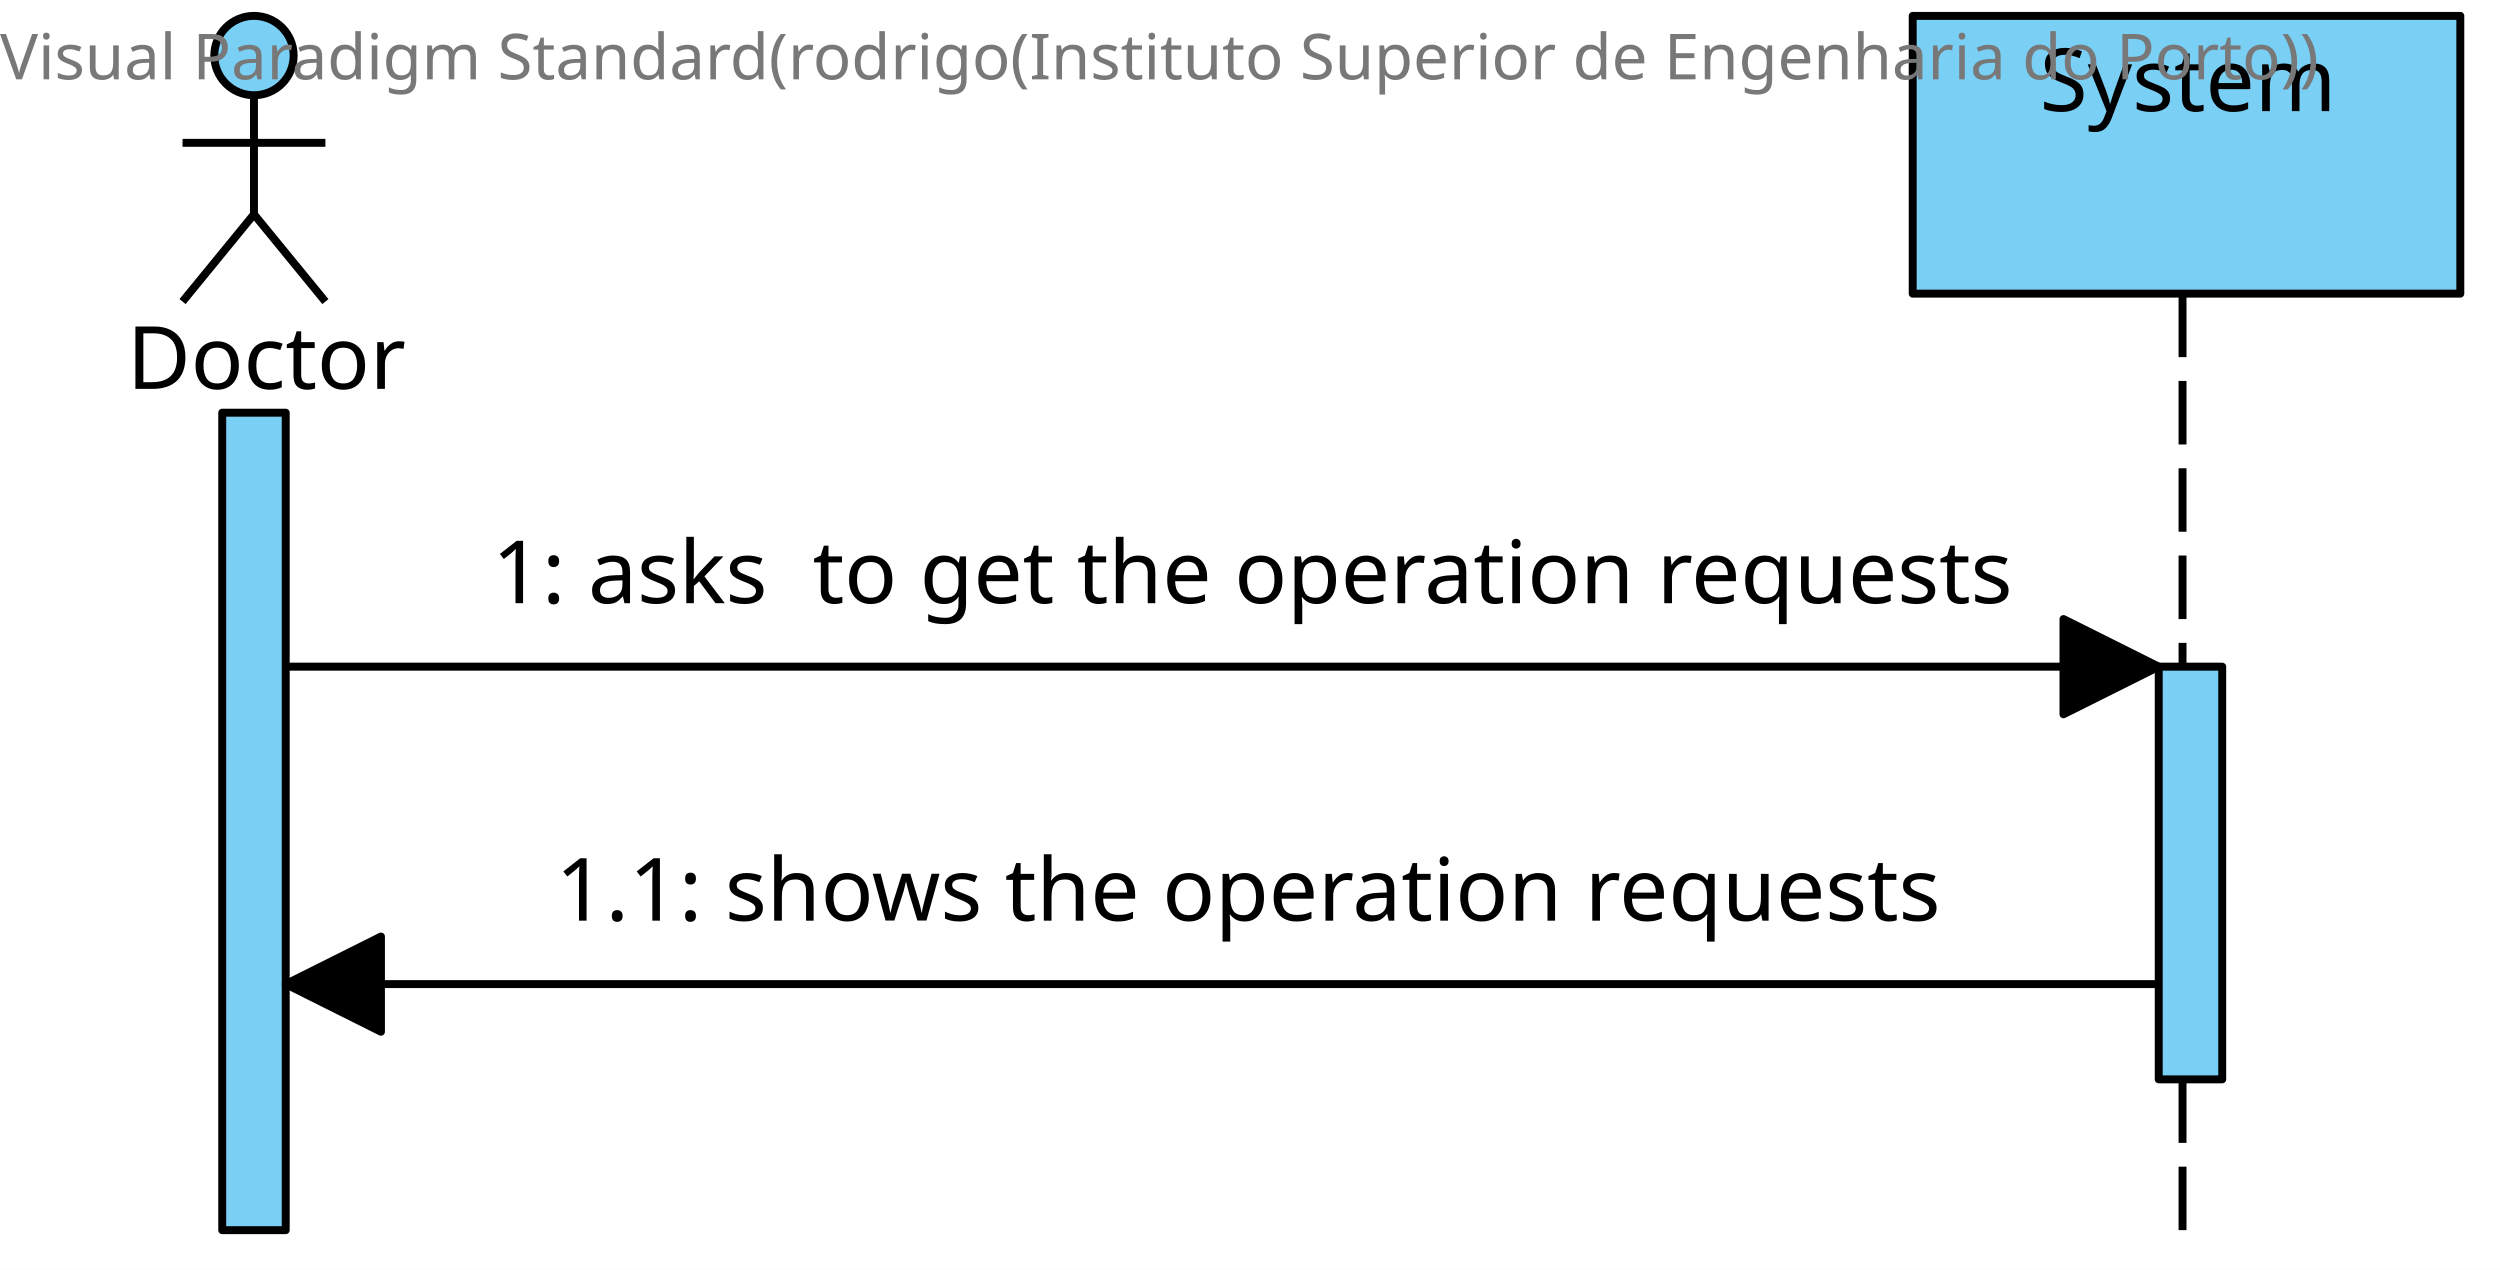
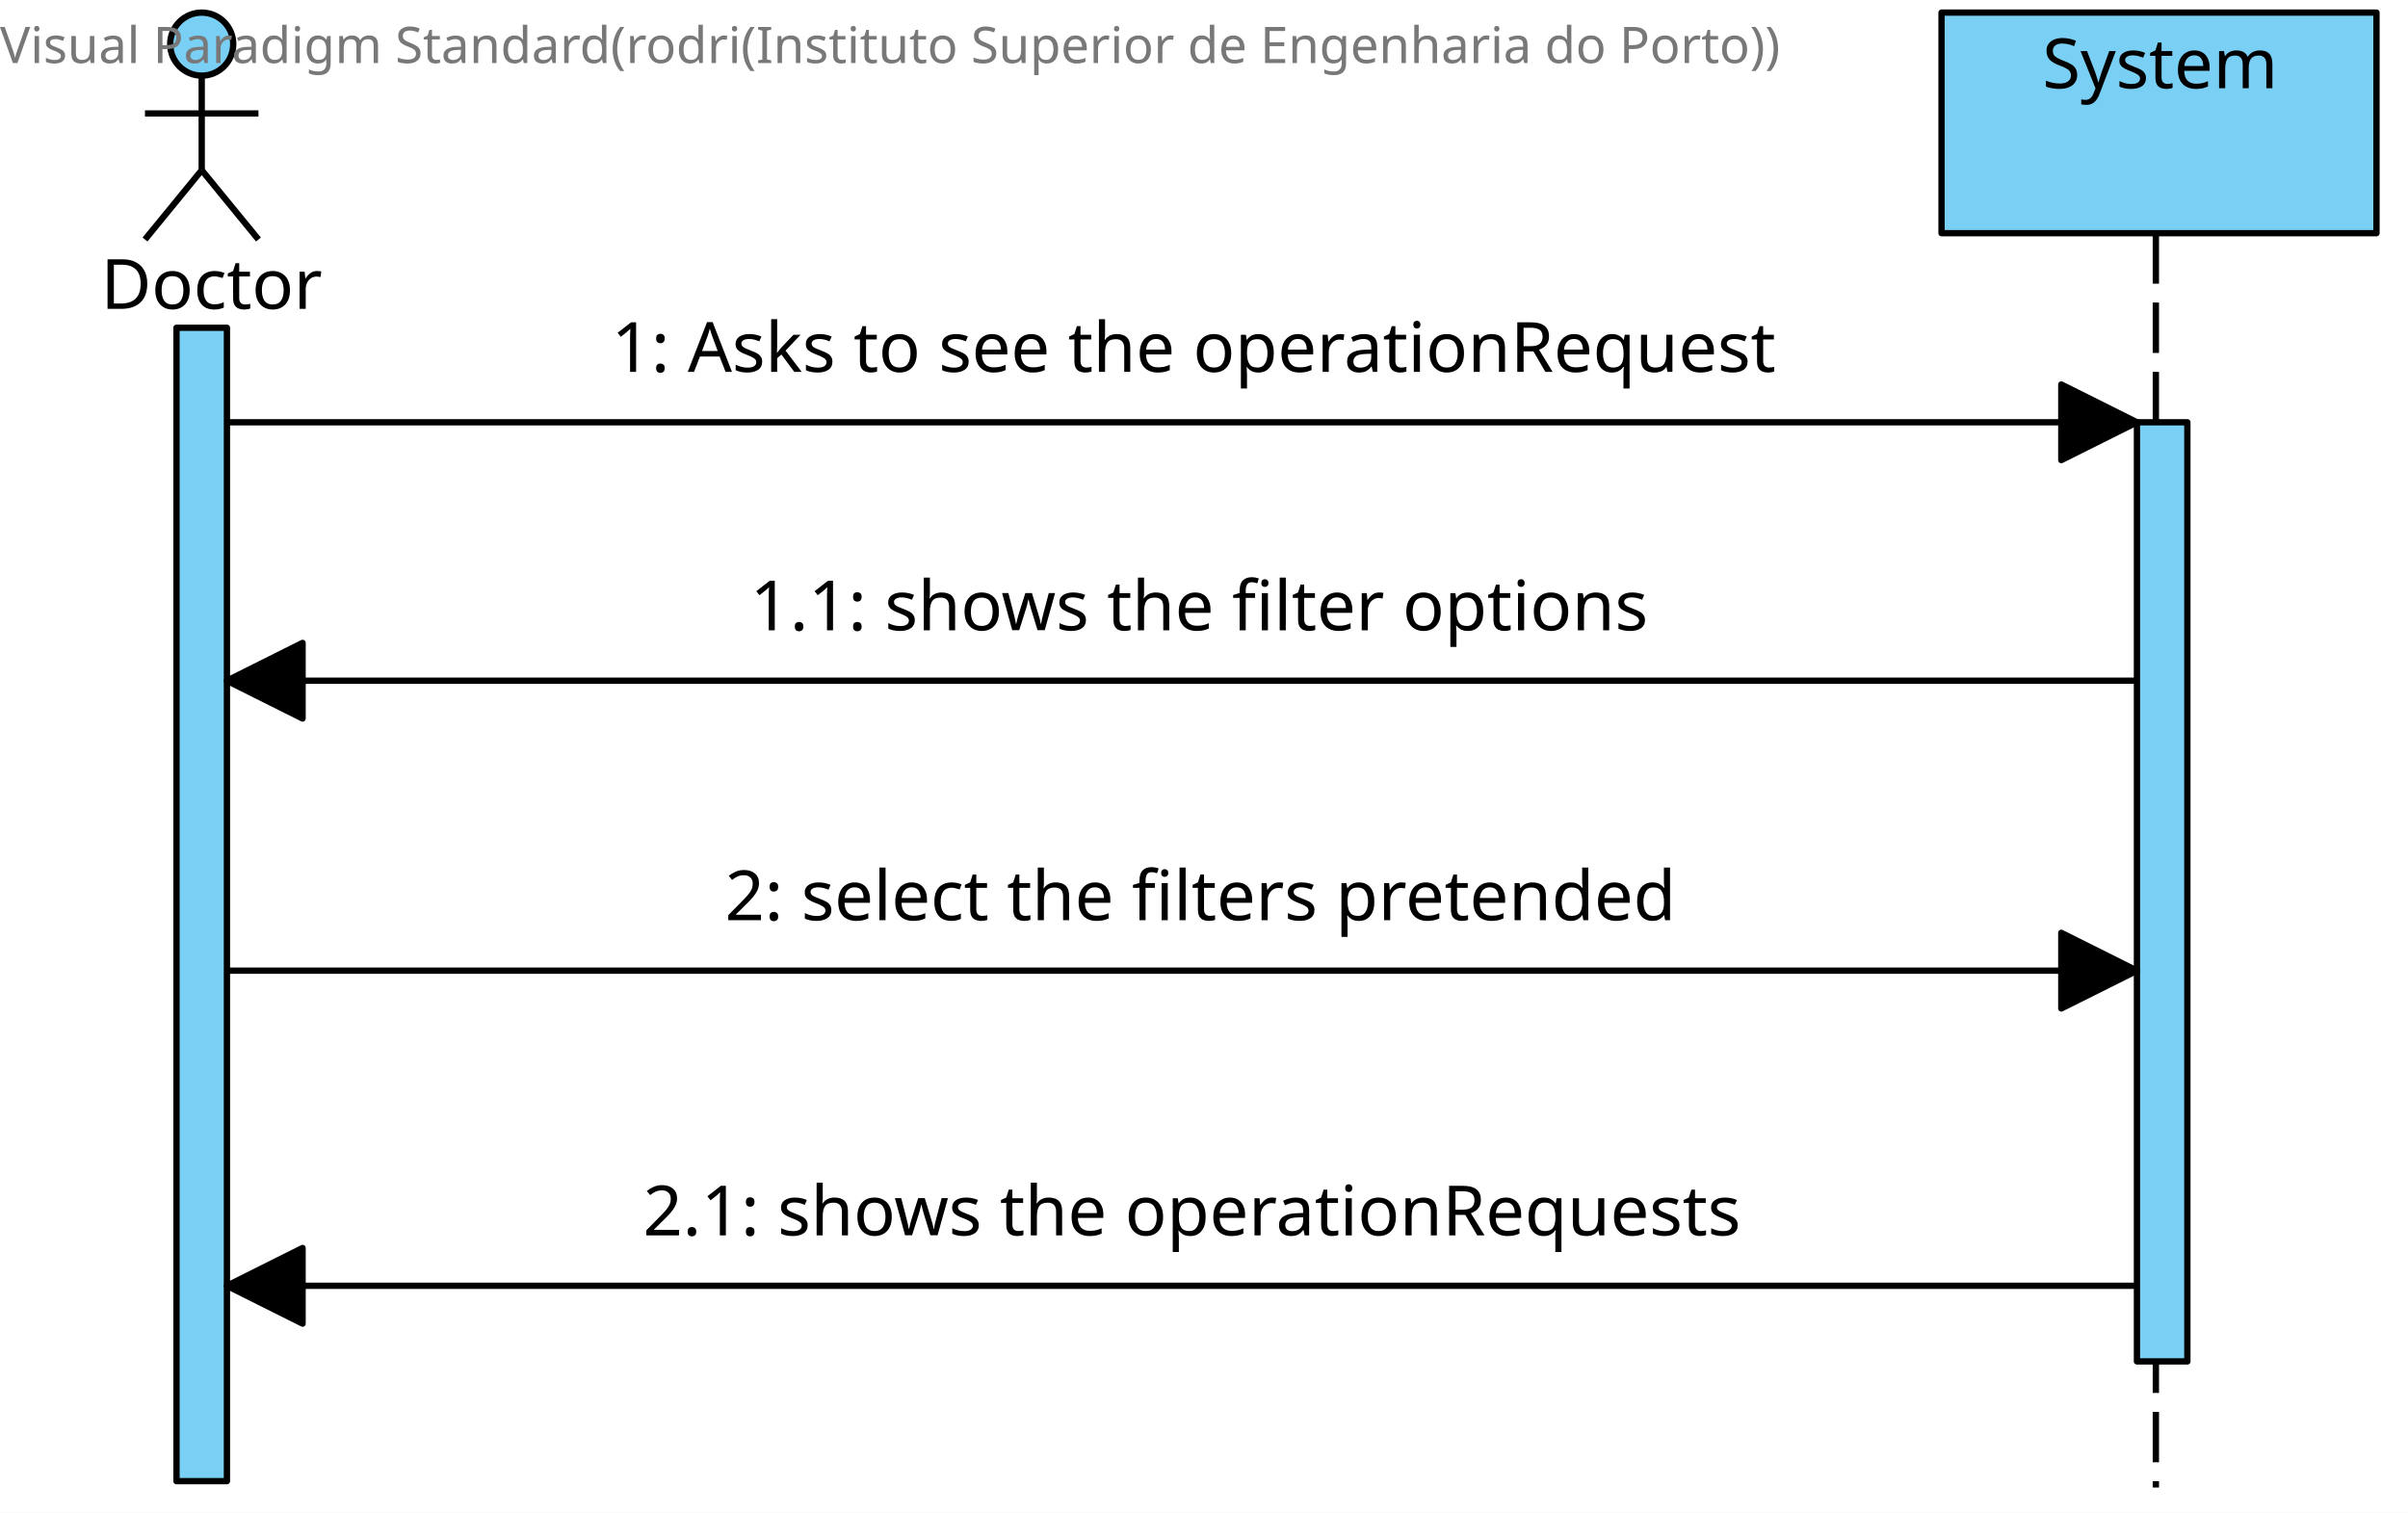
- <svg xmlns="http://www.w3.org/2000/svg" fill-opacity="0" color-rendering="auto" color-interpolation="auto" text-rendering="auto" stroke="rgb(0,0,0)" stroke-linecap="square" width="315" stroke-miterlimit="10" shape-rendering="auto" stroke-opacity="0" fill="rgb(0,0,0)" stroke-dasharray="none" font-weight="normal" stroke-width="1" height="160" font-family="'Dialog'" font-style="normal" stroke-linejoin="miter" font-size="12px" stroke-dashoffset="0" image-rendering="auto">
+ <svg xmlns="http://www.w3.org/2000/svg" fill-opacity="0" color-rendering="auto" color-interpolation="auto" text-rendering="auto" stroke="rgb(0,0,0)" stroke-linecap="square" width="382" stroke-miterlimit="10" shape-rendering="auto" stroke-opacity="0" fill="rgb(0,0,0)" stroke-dasharray="none" font-weight="normal" stroke-width="1" height="240" font-family="'Dialog'" font-style="normal" stroke-linejoin="miter" font-size="12px" stroke-dashoffset="0" image-rendering="auto">
  <defs id="genericDefs" />
  <g>
    <defs id="defs1">
      <clipPath clipPathUnits="userSpaceOnUse" id="clipPath1">
-         <path d="M-7 -7 L71 -7 L71 165 L-7 165 L-7 -7 Z" />
+         <path d="M-7 -7 L71 -7 L71 245 L-7 245 L-7 -7 Z" />
      </clipPath>
      <clipPath clipPathUnits="userSpaceOnUse" id="clipPath2">
-         <path d="M-7 -7 L81 -7 L81 165 L-7 165 L-7 -7 Z" />
+         <path d="M-7 -7 L81 -7 L81 245 L-7 245 L-7 -7 Z" />
      </clipPath>
      <clipPath clipPathUnits="userSpaceOnUse" id="clipPath3">
-         <path d="M-7 -7 L19 -7 L19 63 L-7 63 L-7 -7 Z" />
+         <path d="M-7 -7 L19 -7 L19 160 L-7 160 L-7 -7 Z" />
      </clipPath>
      <clipPath clipPathUnits="userSpaceOnUse" id="clipPath4">
+         <path d="M-70 -15 L140 -15 L140 30 L-70 30 L-70 -15 Z" />
+       </clipPath>
+       <clipPath clipPathUnits="userSpaceOnUse" id="clipPath5">
        <path d="M-53 -15 L106 -15 L106 30 L-53 30 L-53 -15 Z" />
      </clipPath>
-       <clipPath clipPathUnits="userSpaceOnUse" id="clipPath5">
-         <path d="M-70 -15 L140 -15 L140 30 L-70 30 L-70 -15 Z" />
-       </clipPath>
      <clipPath clipPathUnits="userSpaceOnUse" id="clipPath6">
-         <path d="M0 0 L340 0 L340 104 L0 104 L0 0 Z" />
+         <path d="M0 0 L407 0 L407 104 L0 104 L0 0 Z" />
      </clipPath>
      <clipPath clipPathUnits="userSpaceOnUse" id="clipPath7">
-         <path d="M73 3 L73 18 L20 18 L20 3 ZM269 30 L269 45 L67 45 L67 30 ZM261 70 L261 85 L75 85 L75 70 ZM0 0 L0 104 L340 104 L340 0 Z" />
+         <path d="M73 20 L73 35 L20 35 L20 20 ZM300 30 L300 45 L102 45 L102 30 ZM278 71 L278 86 L124 86 L124 71 ZM0 0 L0 104 L407 104 L407 0 Z" />
      </clipPath>
      <clipPath clipPathUnits="userSpaceOnUse" id="clipPath8">
-         <path d="M261 30 L261 45 L75 45 L75 30 ZM0 0 L0 104 L340 104 L340 0 L269 0 L269 5 L67 5 L67 0 Z" />
+         <path d="M278 30 L278 45 L124 45 L124 30 ZM282 76 L282 91 L120 91 L120 76 ZM0 0 L0 104 L407 104 L407 0 L300 0 L300 4 L102 4 L102 0 Z" />
      </clipPath>
      <clipPath clipPathUnits="userSpaceOnUse" id="clipPath9">
-         <path d="M-186 -15 L372 -15 L372 30 L-186 30 L-186 -15 Z" />
+         <path d="M282 30 L282 45 L120 45 L120 30 ZM294 80 L294 95 L107 95 L107 80 ZM0 0 L0 104 L407 104 L407 0 Z" />
      </clipPath>
      <clipPath clipPathUnits="userSpaceOnUse" id="clipPath10">
-         <path d="M-202 -15 L404 -15 L404 30 L-202 30 L-202 -15 Z" />
+         <path d="M294 30 L294 45 L107 45 L107 30 ZM0 0 L0 104 L407 104 L407 0 Z" />
+       </clipPath>
+       <clipPath clipPathUnits="userSpaceOnUse" id="clipPath11">
+         <path d="M-187 -15 L374 -15 L374 30 L-187 30 L-187 -15 Z" />
+       </clipPath>
+       <clipPath clipPathUnits="userSpaceOnUse" id="clipPath12">
+         <path d="M-162 -15 L324 -15 L324 30 L-162 30 L-162 -15 Z" />
+       </clipPath>
+       <clipPath clipPathUnits="userSpaceOnUse" id="clipPath13">
+         <path d="M-154 -15 L308 -15 L308 30 L-154 30 L-154 -15 Z" />
+       </clipPath>
+       <clipPath clipPathUnits="userSpaceOnUse" id="clipPath14">
+         <path d="M-198 -15 L396 -15 L396 30 L-198 30 L-198 -15 Z" />
      </clipPath>
    </defs>
    <g fill="white" text-rendering="geometricPrecision" fill-opacity="1" stroke-opacity="1" stroke="white">
-       <rect x="0" width="315" height="160" y="0" stroke="none" />
+       <rect x="0" width="382" height="240" y="0" stroke="none" />
    </g>
    <g font-size="11px" transform="translate(2,2)" fill-opacity="1" fill="rgb(122,207,245)" text-rendering="geometricPrecision" image-rendering="optimizeQuality" font-family="sans-serif" stroke="rgb(122,207,245)" stroke-opacity="1">
      <circle r="5" clip-path="url(#clipPath1)" cx="30" cy="5" stroke="none" />
-       <rect x="26" width="8" height="103" y="50" clip-path="url(#clipPath1)" stroke="none" />
+       <rect x="26" width="8" height="183" y="50" clip-path="url(#clipPath1)" stroke="none" />
    </g>
    <g stroke-linecap="butt" font-size="11px" transform="translate(2,2)" fill-opacity="1" fill="black" text-rendering="geometricPrecision" image-rendering="optimizeQuality" font-family="sans-serif" stroke-linejoin="round" stroke="black" stroke-opacity="1" stroke-miterlimit="0">
      <circle fill="none" r="5" clip-path="url(#clipPath1)" cx="30" cy="5" />
-       <rect fill="none" x="26" width="8" height="103" y="50" clip-path="url(#clipPath1)" />
+       <rect fill="none" x="26" width="8" height="183" y="50" clip-path="url(#clipPath1)" />
      <line y2="25" fill="none" x1="30" clip-path="url(#clipPath1)" x2="30" y1="10" />
      <line y2="36" fill="none" x1="30" clip-path="url(#clipPath1)" x2="21" y1="25" />
      <line y2="36" fill="none" x1="30" clip-path="url(#clipPath1)" x2="39" y1="25" />
      <line y2="16" fill="none" x1="21" clip-path="url(#clipPath1)" x2="39" y1="16" />
    </g>
-     <g font-size="11px" transform="translate(241,2)" fill-opacity="1" fill="rgb(122,207,245)" text-rendering="geometricPrecision" image-rendering="optimizeQuality" font-family="sans-serif" stroke="rgb(122,207,245)" stroke-opacity="1">
+     <g font-size="11px" transform="translate(308,2)" fill-opacity="1" fill="rgb(122,207,245)" text-rendering="geometricPrecision" image-rendering="optimizeQuality" font-family="sans-serif" stroke="rgb(122,207,245)" stroke-opacity="1">
      <rect x="0" width="69" height="35" y="0" clip-path="url(#clipPath2)" stroke="none" />
    </g>
-     <g stroke-linecap="butt" font-size="11px" transform="translate(241,2)" fill-opacity="1" fill="black" text-rendering="geometricPrecision" image-rendering="optimizeQuality" font-family="sans-serif" stroke-linejoin="round" stroke="black" stroke-opacity="1" stroke-miterlimit="0">
+     <g stroke-linecap="butt" font-size="11px" transform="translate(308,2)" fill-opacity="1" fill="black" text-rendering="geometricPrecision" image-rendering="optimizeQuality" font-family="sans-serif" stroke-linejoin="round" stroke="black" stroke-opacity="1" stroke-miterlimit="0">
      <rect fill="none" x="0" width="69" height="35" y="0" clip-path="url(#clipPath2)" />
-       <line clip-path="url(#clipPath2)" fill="none" x1="34" x2="34" y1="35" y2="154" stroke-linejoin="bevel" stroke-dasharray="8,3" />
+       <line clip-path="url(#clipPath2)" fill="none" x1="34" x2="34" y1="35" y2="234" stroke-linejoin="bevel" stroke-dasharray="8,3" />
    </g>
-     <g font-size="11px" transform="translate(272,84)" fill-opacity="1" fill="rgb(122,207,245)" text-rendering="geometricPrecision" image-rendering="optimizeQuality" font-family="sans-serif" stroke="rgb(122,207,245)" stroke-opacity="1">
-       <rect x="0" width="8" height="52" y="0" clip-path="url(#clipPath3)" stroke="none" />
+     <g font-size="11px" transform="translate(339,67)" fill-opacity="1" fill="rgb(122,207,245)" text-rendering="geometricPrecision" image-rendering="optimizeQuality" font-family="sans-serif" stroke="rgb(122,207,245)" stroke-opacity="1">
+       <rect x="0" width="8" height="149" y="0" clip-path="url(#clipPath3)" stroke="none" />
    </g>
-     <g stroke-linecap="butt" font-size="11px" transform="translate(272,84)" fill-opacity="1" fill="black" text-rendering="geometricPrecision" image-rendering="optimizeQuality" font-family="sans-serif" stroke-linejoin="round" stroke="black" stroke-opacity="1" stroke-miterlimit="0">
-       <rect fill="none" x="0" width="8" height="52" y="0" clip-path="url(#clipPath3)" />
+     <g stroke-linecap="butt" font-size="11px" transform="translate(339,67)" fill-opacity="1" fill="black" text-rendering="geometricPrecision" image-rendering="optimizeQuality" font-family="sans-serif" stroke-linejoin="round" stroke="black" stroke-opacity="1" stroke-miterlimit="0">
+       <rect fill="none" x="0" width="8" height="149" y="0" clip-path="url(#clipPath3)" />
+     </g>
+     <g font-size="11px" transform="translate(308,2)" fill-opacity="1" fill="black" text-rendering="geometricPrecision" image-rendering="optimizeQuality" font-family="sans-serif" stroke="black" stroke-opacity="1">
+       <text x="16" xml:space="preserve" y="12" clip-path="url(#clipPath4)" stroke="none">System</text>
    </g>
    <g font-size="11px" transform="translate(6,37)" fill-opacity="1" fill="black" text-rendering="geometricPrecision" image-rendering="optimizeQuality" font-family="sans-serif" stroke="black" stroke-opacity="1">
-       <text x="10" xml:space="preserve" y="12" clip-path="url(#clipPath4)" stroke="none">Doctor</text>
+       <text x="10" xml:space="preserve" y="12" clip-path="url(#clipPath5)" stroke="none">Doctor</text>
    </g>
-     <g font-size="11px" transform="translate(241,2)" fill-opacity="1" fill="black" text-rendering="geometricPrecision" image-rendering="optimizeQuality" font-family="sans-serif" stroke="black" stroke-opacity="1">
-       <text x="16" xml:space="preserve" y="12" clip-path="url(#clipPath5)" stroke="none">System</text>
+     <g stroke-linecap="butt" font-size="11px" transform="translate(-14,17)" fill-opacity="1" fill="black" text-rendering="geometricPrecision" image-rendering="optimizeQuality" font-family="sans-serif" stroke-linejoin="round" stroke="black" stroke-opacity="1">
+       <line y2="50" fill="none" x1="50" clip-path="url(#clipPath7)" x2="353" y1="50" />
+       <polygon points=" 353 50 341 44 341 56" clip-path="url(#clipPath7)" stroke="none" />
+       <polygon fill="none" points=" 353 50 341 44 341 56" clip-path="url(#clipPath7)" />
    </g>
-     <g stroke-linecap="butt" font-size="11px" transform="translate(-14,34)" fill-opacity="1" fill="black" text-rendering="geometricPrecision" image-rendering="optimizeQuality" font-family="sans-serif" stroke-linejoin="round" stroke="black" stroke-opacity="1">
-       <line y2="50" fill="none" x1="50" clip-path="url(#clipPath7)" x2="286" y1="50" />
-       <polygon points=" 286 50 274 44 274 56" clip-path="url(#clipPath7)" stroke="none" />
-       <polygon fill="none" points=" 286 50 274 44 274 56" clip-path="url(#clipPath7)" />
-     </g>
-     <g stroke-linecap="butt" font-size="11px" transform="translate(-14,74)" fill-opacity="1" fill="black" text-rendering="geometricPrecision" image-rendering="optimizeQuality" font-family="sans-serif" stroke-linejoin="round" stroke="black" stroke-opacity="1">
-       <line y2="50" fill="none" x1="286" clip-path="url(#clipPath8)" x2="50" y1="50" />
+     <g stroke-linecap="butt" font-size="11px" transform="translate(-14,58)" fill-opacity="1" fill="black" text-rendering="geometricPrecision" image-rendering="optimizeQuality" font-family="sans-serif" stroke-linejoin="round" stroke="black" stroke-opacity="1">
+       <line y2="50" fill="none" x1="353" clip-path="url(#clipPath8)" x2="50" y1="50" />
      <polygon points=" 50 50 62 56 62 44" clip-path="url(#clipPath8)" stroke="none" />
      <polygon fill="none" points=" 50 50 62 56 62 44" clip-path="url(#clipPath8)" />
    </g>
-     <g font-size="11px" transform="translate(61,104)" fill-opacity="1" fill="white" text-rendering="geometricPrecision" image-rendering="optimizeQuality" font-family="sans-serif" stroke="white" stroke-opacity="1">
-       <rect x="0" width="186" height="15" y="0" clip-path="url(#clipPath9)" stroke="none" />
-       <text fill="black" x="9" xml:space="preserve" y="12" clip-path="url(#clipPath9)" stroke="none">1.1: shows the operation requests</text>
+     <g stroke-linecap="butt" font-size="11px" transform="translate(-14,104)" fill-opacity="1" fill="black" text-rendering="geometricPrecision" image-rendering="optimizeQuality" font-family="sans-serif" stroke-linejoin="round" stroke="black" stroke-opacity="1">
+       <line y2="50" fill="none" x1="50" clip-path="url(#clipPath9)" x2="353" y1="50" />
+       <polygon points=" 353 50 341 44 341 56" clip-path="url(#clipPath9)" stroke="none" />
+       <polygon fill="none" points=" 353 50 341 44 341 56" clip-path="url(#clipPath9)" />
    </g>
-     <g font-size="11px" transform="translate(53,64)" fill-opacity="1" fill="white" text-rendering="geometricPrecision" image-rendering="optimizeQuality" font-family="sans-serif" stroke="white" stroke-opacity="1">
-       <rect x="0" width="202" height="15" y="0" clip-path="url(#clipPath10)" stroke="none" />
-       <text fill="black" x="9" xml:space="preserve" y="12" clip-path="url(#clipPath10)" stroke="none">1: asks  to get the operation requests</text>
+     <g stroke-linecap="butt" font-size="11px" transform="translate(-14,154)" fill-opacity="1" fill="black" text-rendering="geometricPrecision" image-rendering="optimizeQuality" font-family="sans-serif" stroke-linejoin="round" stroke="black" stroke-opacity="1">
+       <line y2="50" fill="none" x1="353" clip-path="url(#clipPath10)" x2="50" y1="50" />
+       <polygon points=" 50 50 62 56 62 44" clip-path="url(#clipPath10)" stroke="none" />
+       <polygon fill="none" points=" 50 50 62 56 62 44" clip-path="url(#clipPath10)" />
+     </g>
+     <g font-size="11px" transform="translate(93,184)" fill-opacity="1" fill="white" text-rendering="geometricPrecision" image-rendering="optimizeQuality" font-family="sans-serif" stroke="white" stroke-opacity="1">
+       <rect x="0" width="187" height="15" y="0" clip-path="url(#clipPath11)" stroke="none" />
+       <text fill="black" x="9" xml:space="preserve" y="12" clip-path="url(#clipPath11)" stroke="none">2.1: shows the operationRequests</text>
+     </g>
+     <g font-size="11px" transform="translate(106,134)" fill-opacity="1" fill="white" text-rendering="geometricPrecision" image-rendering="optimizeQuality" font-family="sans-serif" stroke="white" stroke-opacity="1">
+       <rect x="0" width="162" height="15" y="0" clip-path="url(#clipPath12)" stroke="none" />
+       <text fill="black" x="9" xml:space="preserve" y="12" clip-path="url(#clipPath12)" stroke="none">2: select the filters pretended</text>
+     </g>
+     <g font-size="11px" transform="translate(110,88)" fill-opacity="1" fill="white" text-rendering="geometricPrecision" image-rendering="optimizeQuality" font-family="sans-serif" stroke="white" stroke-opacity="1">
+       <rect x="0" width="154" height="15" y="0" clip-path="url(#clipPath13)" stroke="none" />
+       <text fill="black" x="9" xml:space="preserve" y="12" clip-path="url(#clipPath13)" stroke="none">1.1: shows the filter options</text>
+     </g>
+     <g font-size="11px" transform="translate(88,47)" fill-opacity="1" fill="white" text-rendering="geometricPrecision" image-rendering="optimizeQuality" font-family="sans-serif" stroke="white" stroke-opacity="1">
+       <rect x="0" width="198" height="15" y="0" clip-path="url(#clipPath14)" stroke="none" />
+       <text fill="black" x="9" xml:space="preserve" y="12" clip-path="url(#clipPath14)" stroke="none">1: Asks to see the operationRequest</text>
    </g>
    <g font-size="8px" fill-opacity="1" fill="rgb(120,120,120)" text-rendering="geometricPrecision" image-rendering="optimizeQuality" stroke="rgb(120,120,120)" stroke-opacity="1">
-       <text x="0" xml:space="preserve" y="10" stroke="none">Visual Paradigm Standard(rodrigo(Instituto Superior de Engenharia do Porto))</text>
+       <text x="0" xml:space="preserve" y="10" stroke="none">Visual Paradigm Standard(rodri(Instituto Superior de Engenharia do Porto))</text>
    </g>
  </g>
</svg>
